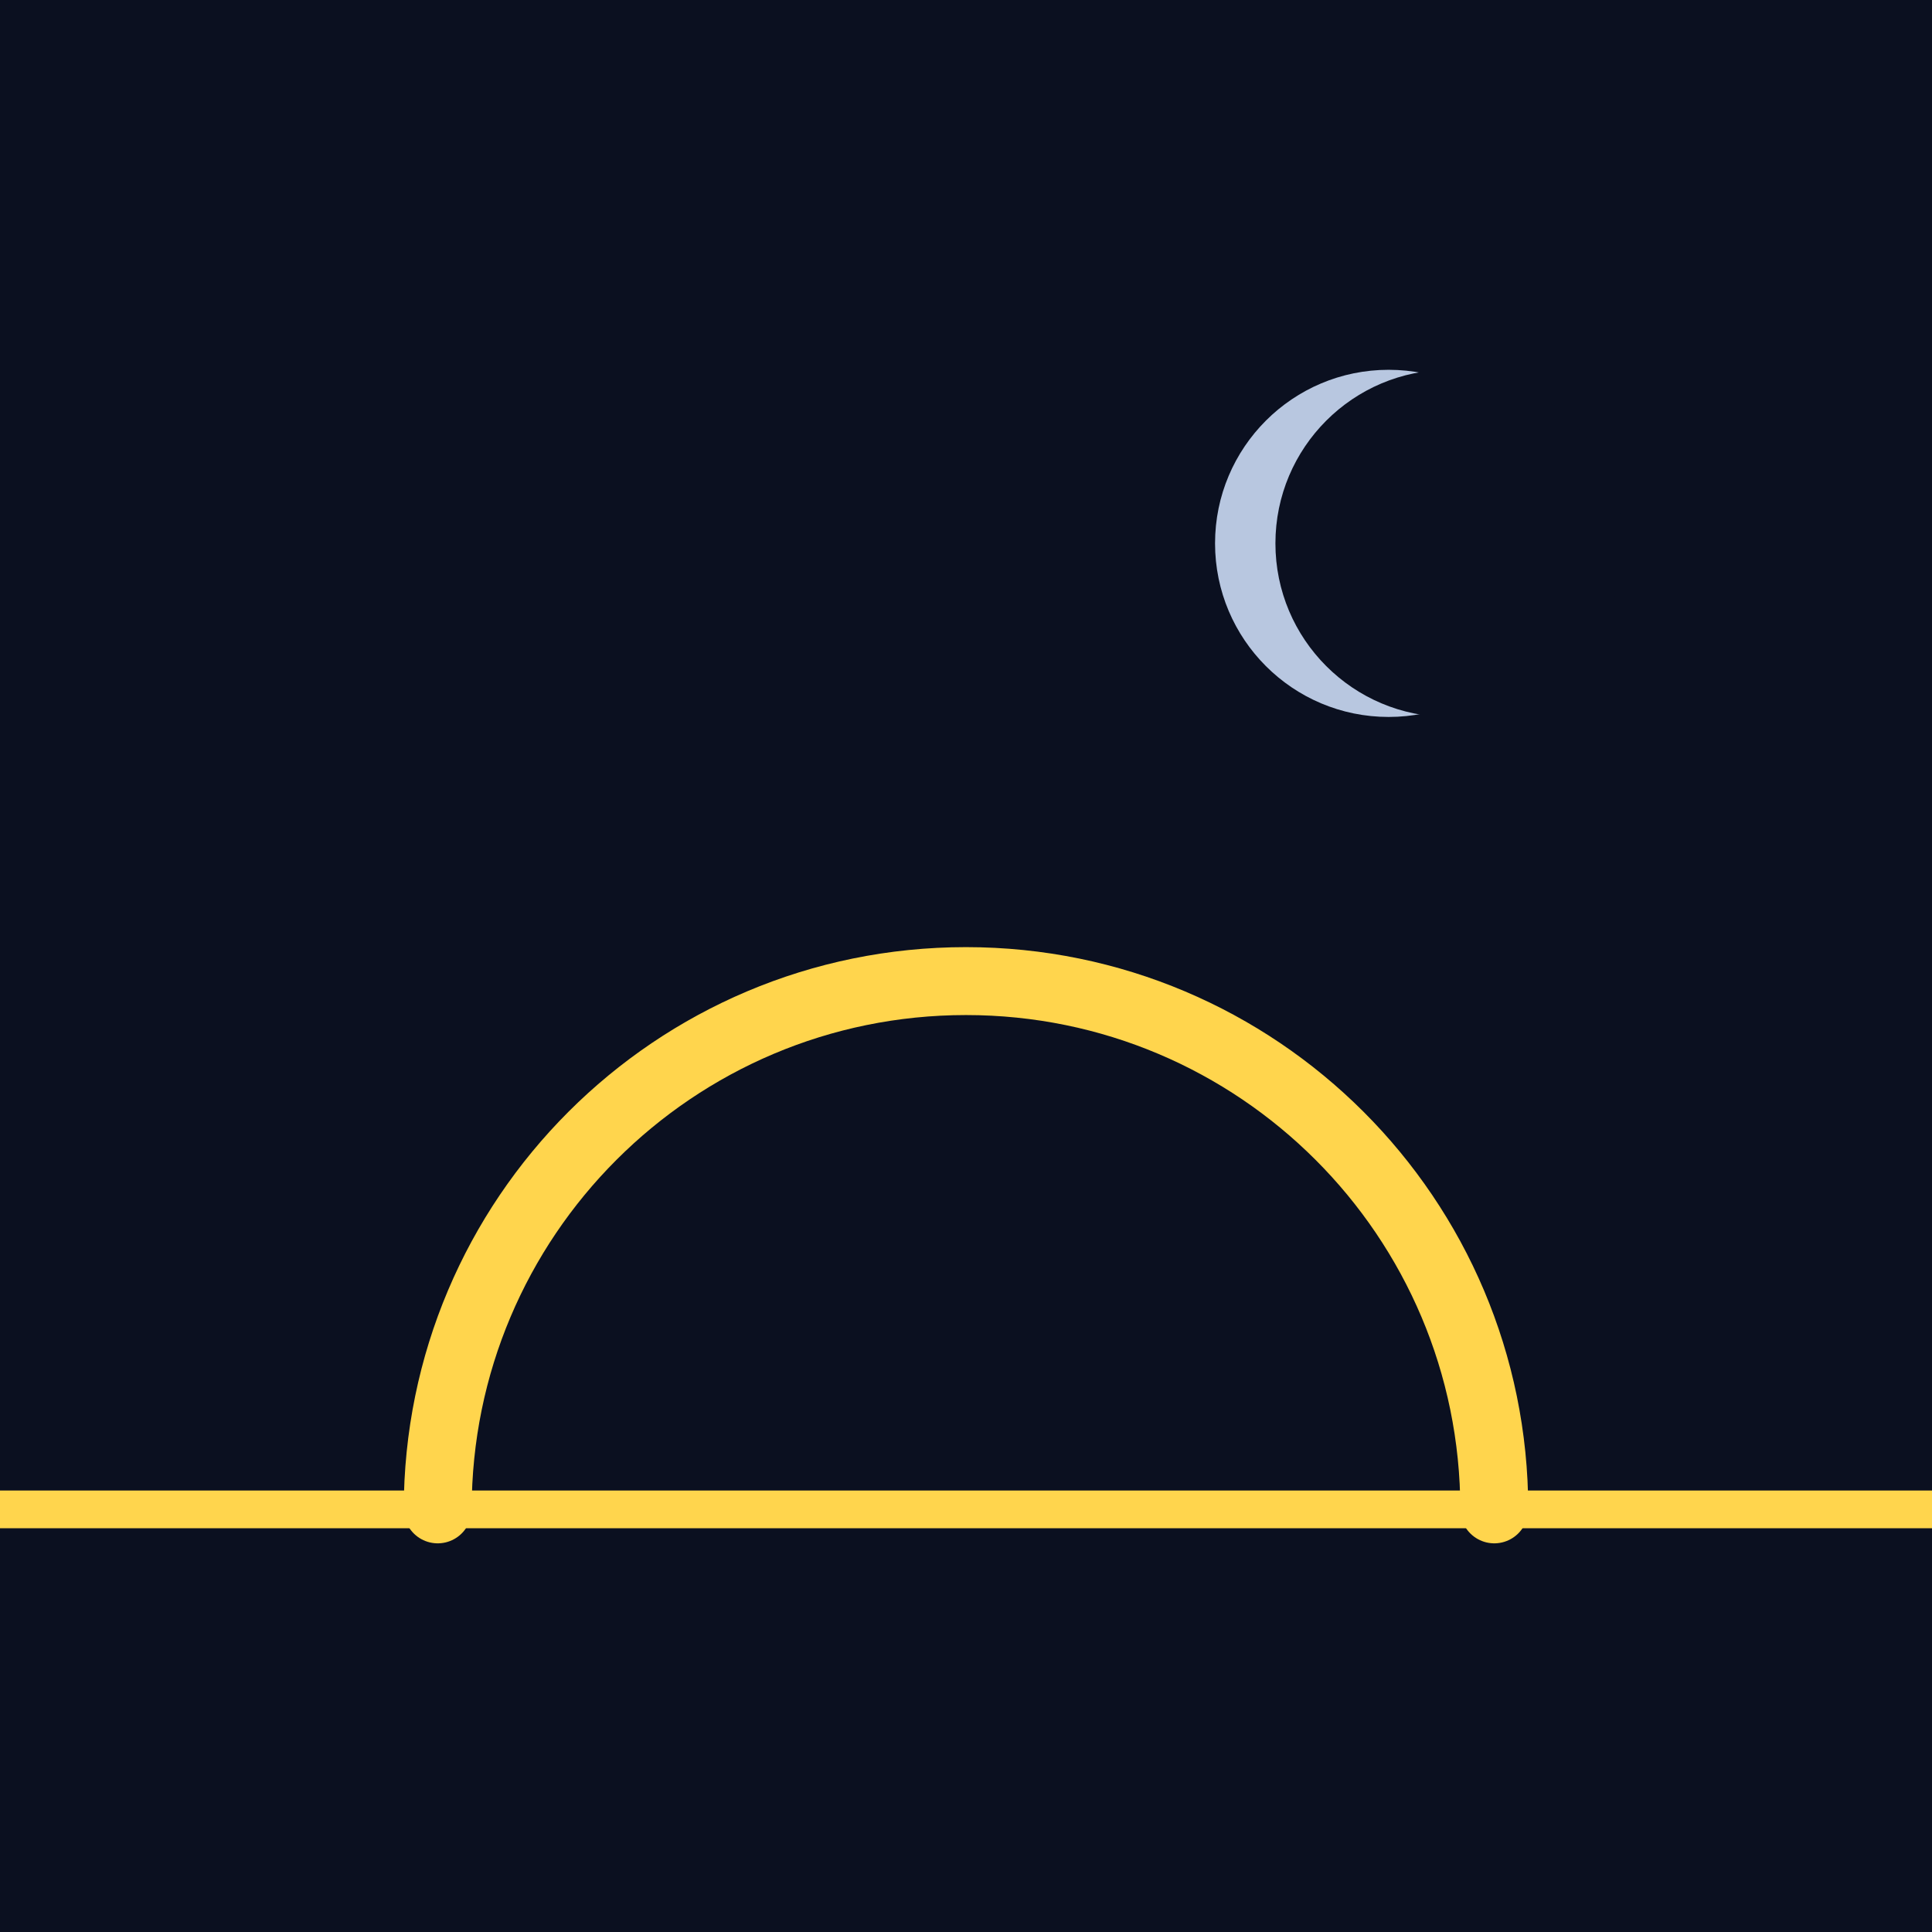
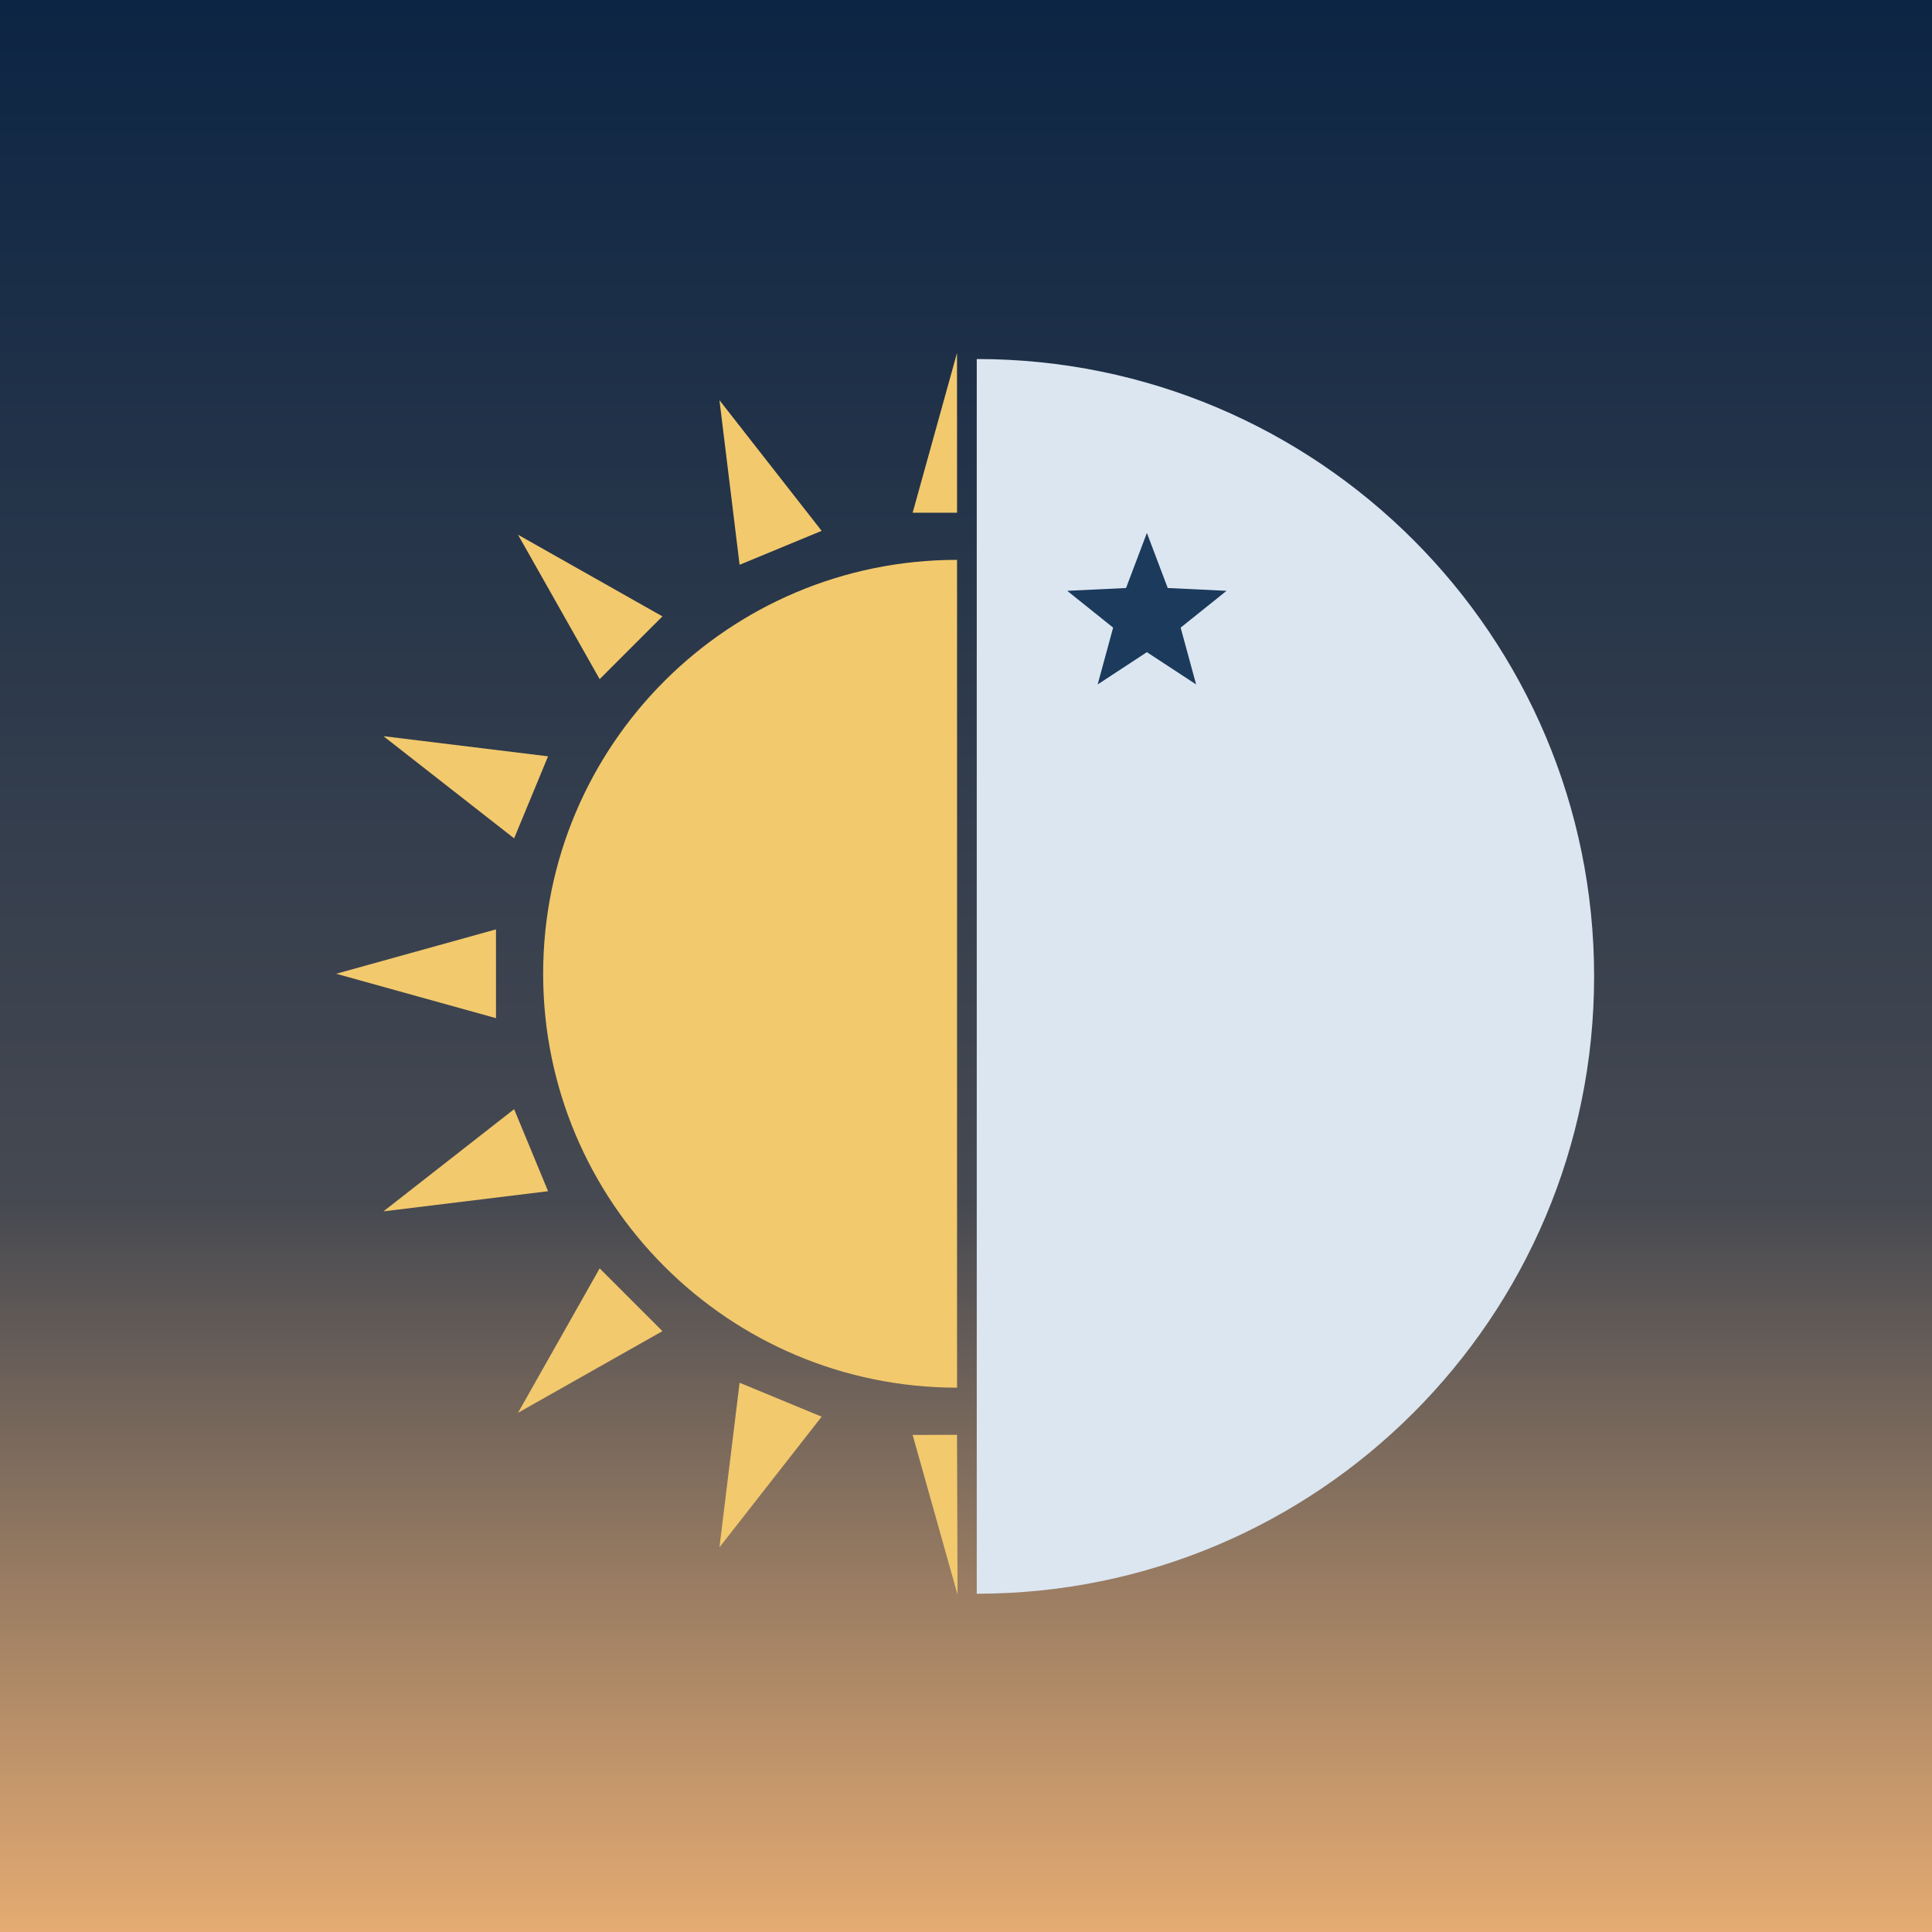
- <svg xmlns="http://www.w3.org/2000/svg" viewBox="0 0 512 512">
-   <rect width="512" height="512" fill="#0b1020" />
-   <path d="M116 400 A140 140 0 0 1 396 400" fill="none" stroke="#ffd54d" stroke-width="18" stroke-linecap="round" />
-   <line x1="0" y1="400" x2="512" y2="400" stroke="#ffd54d" stroke-width="10" />
-   <circle cx="368" cy="144" r="46" fill="#b8c7e0" />
-   <circle cx="384" cy="144" r="46" fill="#0b1020" />
+ <svg xmlns="http://www.w3.org/2000/svg" viewBox="0 0 256 256" width="256" height="256">
+   <defs>
+     <linearGradient id="bg" x1="128" y1="0" x2="128" y2="256" gradientUnits="userSpaceOnUse">
+       <stop offset="0" stop-color="#0c2544" />
+       <stop offset="0.622" stop-color="#464951" />
+       <stop offset="1" stop-color="#e5ab72" />
+     </linearGradient>
+   </defs>
+   <rect width="256" height="256" fill="url(#bg)" />
+   <path d="m 126.814,74.185 a 54.844,54.844 0 0 0 0,109.688 z" fill="#f2c96d" />
+   <path d="m 129.425,47.572 a 81.803,81.803 0 0 1 0,163.606 z" fill="#dce6f1" />
+   <path d="m 126.814,67.937 -0.004 -21.174 -5.879,21.174 z" fill="#f2c96d" />
+   <path d="m 126.813,190.121 0.065,21.174 -5.948,-21.155 z" fill="#f2c96d" />
+   <path d="M 108.872,70.339 95.33,53.024 98.001,74.838 Z" fill="#f2c96d" />
+   <path d="M 87.776,81.674 68.64,70.855 79.458,89.992 Z" fill="#f2c96d" />
+   <path d="M 72.622,100.216 50.809,97.546 68.124,111.087 Z" fill="#f2c96d" />
+   <path d="m 65.721,123.146 -21.174,5.883 21.174,5.883 z" fill="#f2c96d" />
+   <path d="m 68.124,146.971 -17.315,13.541 21.814,-2.67 z" fill="#f2c96d" />
+   <path d="M 79.458,168.066 68.64,187.203 87.776,176.384 Z" fill="#f2c96d" />
+   <path d="M 98.001,183.22 95.33,205.034 108.872,187.719 Z" fill="#f2c96d" />
+   <polygon points="324.17,204.75 314.85,212.22 317.99,223.75 308,217.2 298.01,223.75 301.15,212.22 291.83,204.75 303.77,204.18 308,193 312.23,204.18" fill="#1b3a5c" transform="matrix(0.6529055,0,0,0.6529055,-49.12585,-55.39613)" />
</svg>
